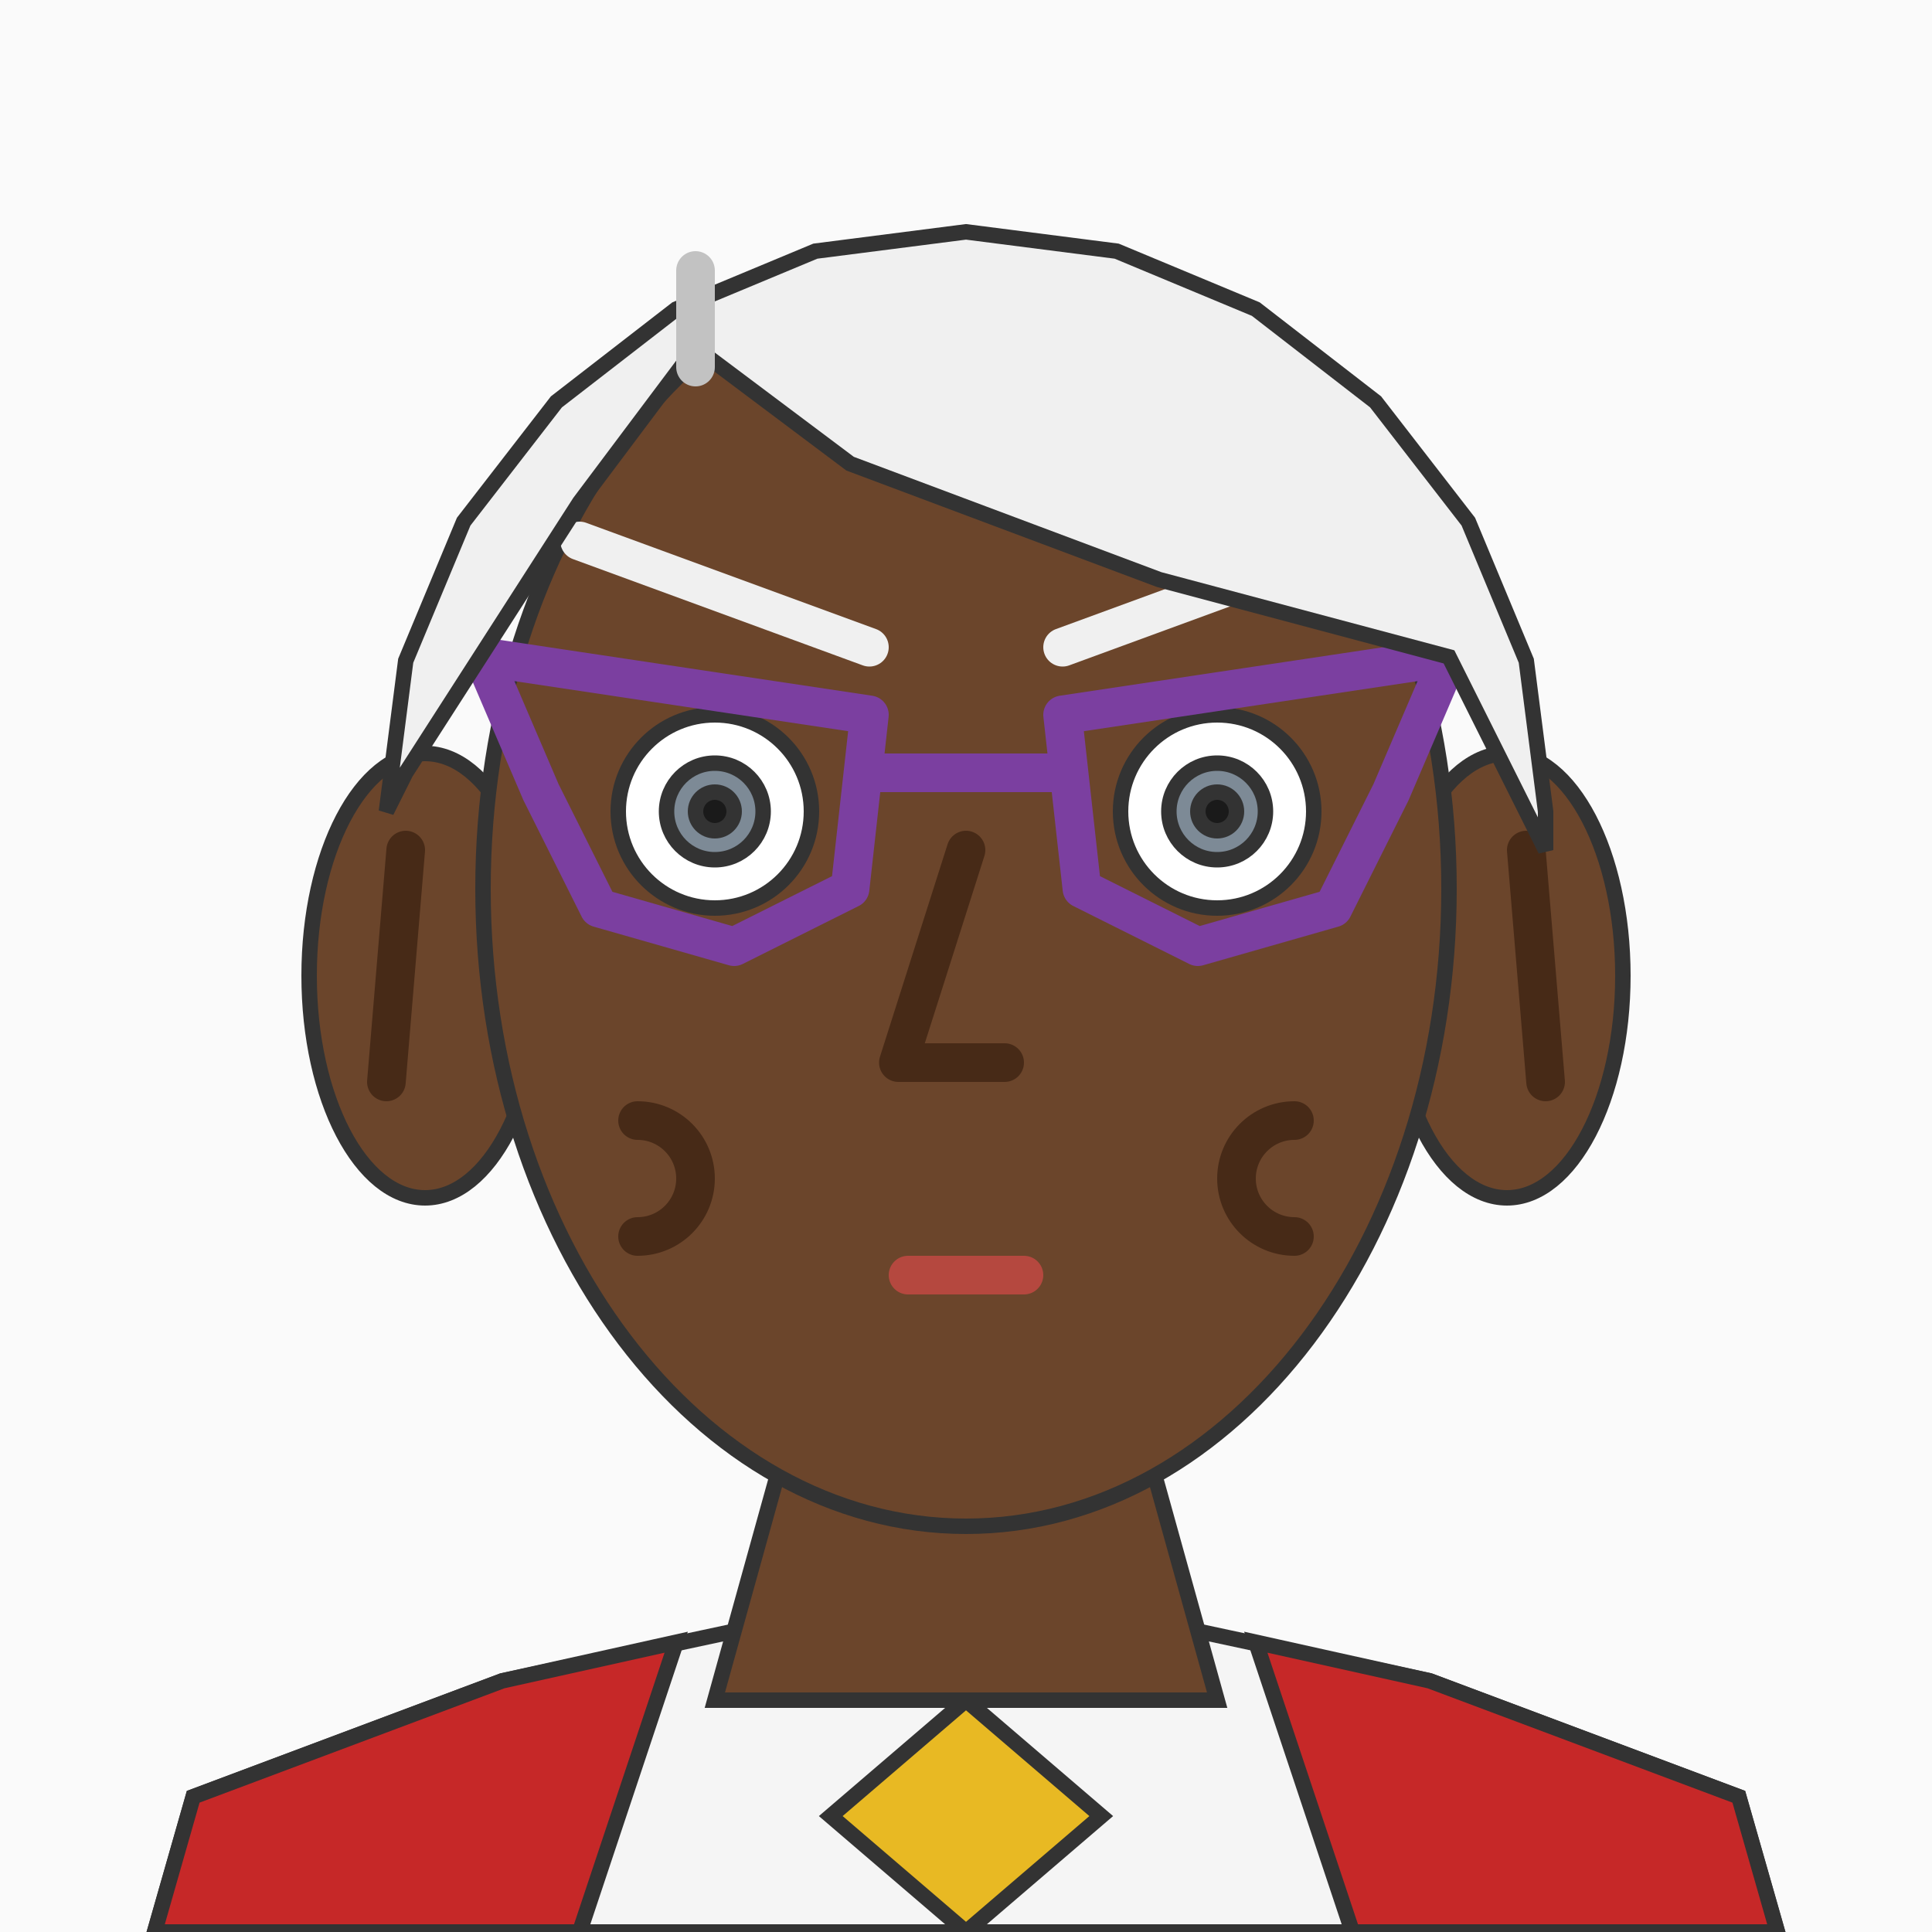
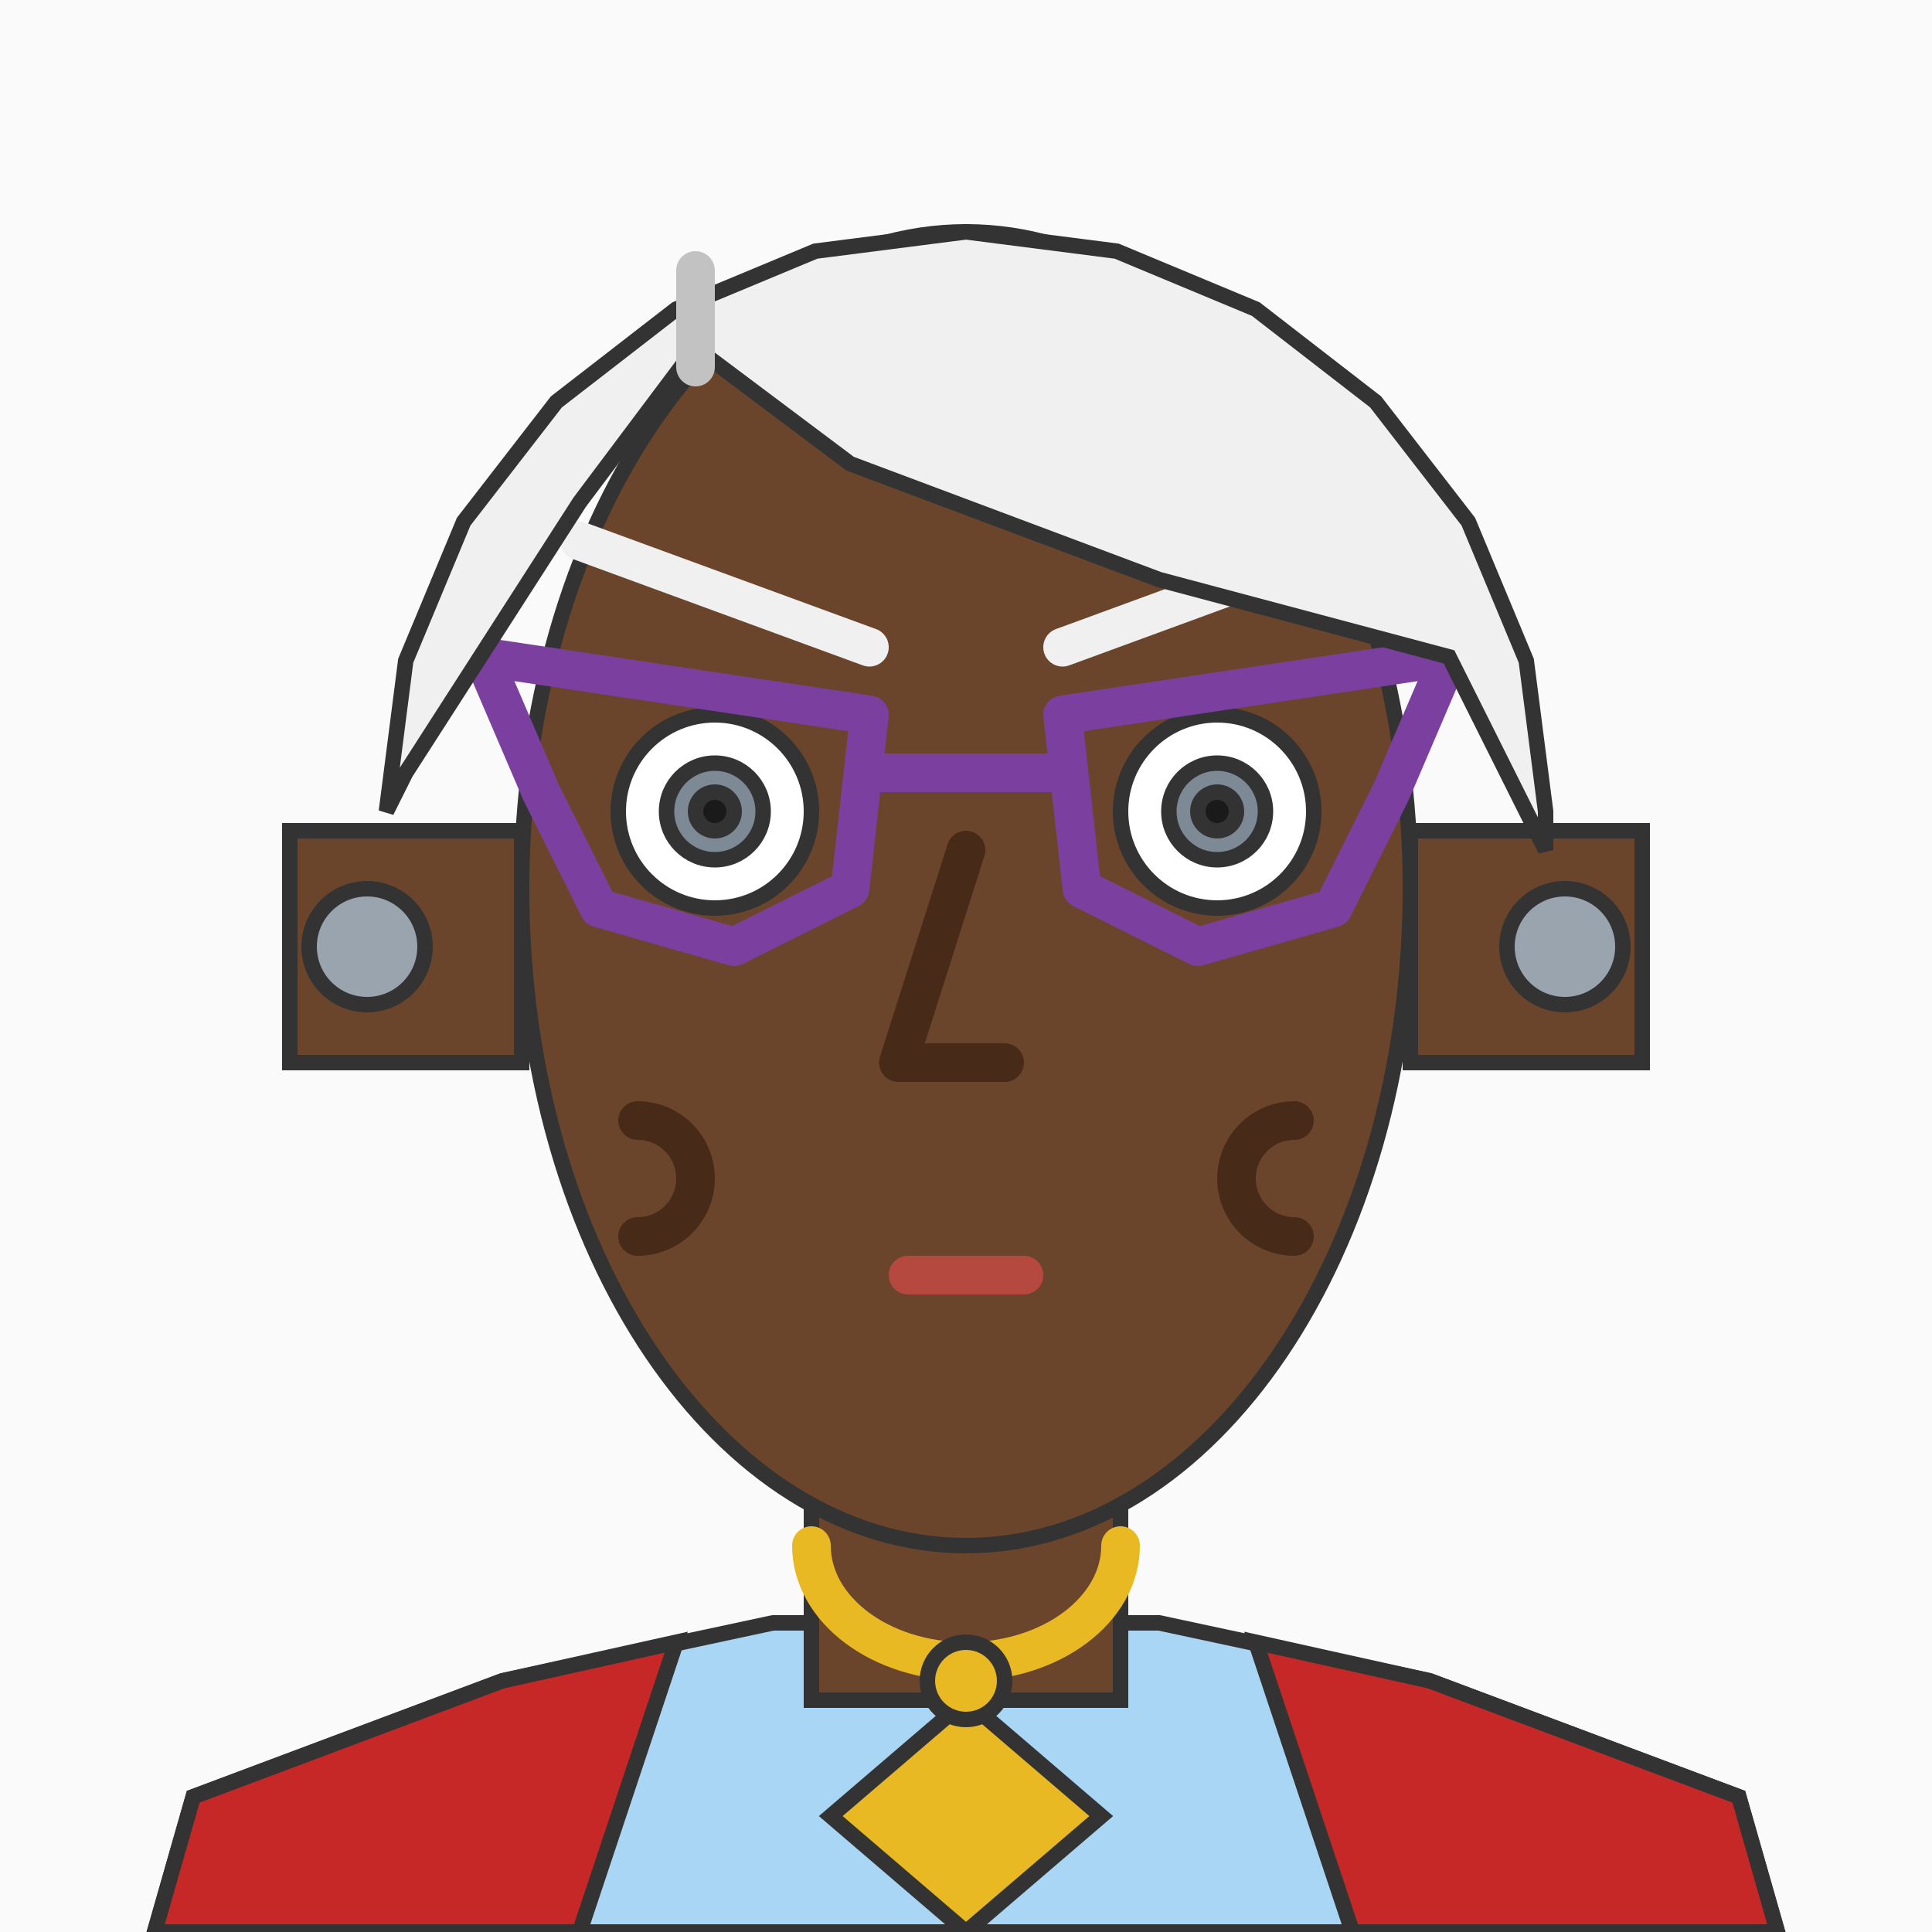
<svg xmlns="http://www.w3.org/2000/svg" viewBox="0 0 100 100" width="200" height="200">
  <rect width="100" height="100" fill="#fafafa" />
-   <polygon points="8,100 10,93 26,87 40,84 60,84 74,87 90,93 92,100" fill="#F5F5F5" stroke="#333" stroke-width="0.8" />
+   <polygon points="8,100 10,93 26,87 40,84 60,84 74,87 90,93 92,100" fill="#A9D6F5" stroke="#333" stroke-width="0.8" />
  <polygon points="8,100 10,93 26,87 35,85 30,100" fill="#C62828" stroke="#333" stroke-width="0.8" />
  <polygon points="92,100 90,93 74,87 65,85 70,100" fill="#C62828" stroke="#333" stroke-width="0.8" />
  <polygon points="50,88 57,94 50,100 43,94" fill="#E8B923" stroke="#333" stroke-width="0.8" />
-   <polygon points="42,70 58,70 63,88 37,88" fill="#6B452B" stroke="#333" stroke-width="0.8" />
-   <ellipse cx="22" cy="50.5" rx="6" ry="11.5" fill="#6B452B" stroke="#333" stroke-width="0.8" />
-   <polyline points="21,44 20,56" fill="none" stroke="#472A17" stroke-width="2" stroke-linecap="round" stroke-linejoin="round" />
-   <ellipse cx="78" cy="50.5" rx="6" ry="11.5" fill="#6B452B" stroke="#333" stroke-width="0.8" />
-   <polyline points="79,44 80,56" fill="none" stroke="#472A17" stroke-width="2" stroke-linecap="round" stroke-linejoin="round" />
-   <ellipse cx="50" cy="46" rx="25" ry="33" fill="#6B452B" stroke="#333" stroke-width="0.8" />
+   <rect x="42" y="70" width="16" height="18" fill="#6B452B" stroke="#333" stroke-width="0.8" />
+   <path d="M42 80 A8 6 0 0 0 58 80" fill="none" stroke="#E8B923" stroke-width="2" stroke-linecap="round" stroke-linejoin="round" />
+   <ellipse cx="50" cy="87" rx="2" ry="2" fill="#E8B923" stroke="#333" stroke-width="0.8" />
+   <rect x="15" y="43" width="12" height="12" fill="#6B452B" stroke="#333" stroke-width="0.8" />
+   <ellipse cx="19" cy="49" rx="3" ry="3" fill="#9AA4AE" stroke="#333" stroke-width="0.8" />
+   <rect x="73" y="43" width="12" height="12" fill="#6B452B" stroke="#333" stroke-width="0.8" />
+   <ellipse cx="81" cy="49" rx="3" ry="3" fill="#9AA4AE" stroke="#333" stroke-width="0.8" />
+   <ellipse cx="50" cy="46" rx="23" ry="34" fill="#6B452B" stroke="#333" stroke-width="0.8" />
  <path d="M33 58 A3 3 0 0 1 33 64" fill="none" stroke="#472A17" stroke-width="2" stroke-linecap="round" stroke-linejoin="round" />
  <path d="M67 58 A3 3 0 0 0 67 64" fill="none" stroke="#472A17" stroke-width="2" stroke-linecap="round" stroke-linejoin="round" />
  <polyline points="47,66 53,66" fill="none" stroke="#B5483F" stroke-width="2" stroke-linecap="round" stroke-linejoin="round" />
  <polyline points="50,44 46.5,55 52,55" fill="none" stroke="#472A17" stroke-width="2" stroke-linecap="round" stroke-linejoin="round" />
  <ellipse cx="37" cy="42" rx="5" ry="5" fill="#FFFFFF" stroke="#333" stroke-width="0.8" />
  <ellipse cx="37" cy="42" rx="2.5" ry="2.5" fill="#7D8A96" stroke="#333" stroke-width="0.8" />
  <ellipse cx="37" cy="42" rx="1" ry="1" fill="#1A1A1A" stroke="#333" stroke-width="0.8" />
  <ellipse cx="63" cy="42" rx="5" ry="5" fill="#FFFFFF" stroke="#333" stroke-width="0.8" />
  <ellipse cx="63" cy="42" rx="2.5" ry="2.5" fill="#7D8A96" stroke="#333" stroke-width="0.8" />
  <ellipse cx="63" cy="42" rx="1" ry="1" fill="#1A1A1A" stroke="#333" stroke-width="0.8" />
  <polyline points="30,28 45,33.5" fill="none" stroke="#F0F0F0" stroke-width="2" stroke-linecap="round" stroke-linejoin="round" />
  <polyline points="70,28 55,33.5" fill="none" stroke="#F0F0F0" stroke-width="2" stroke-linecap="round" stroke-linejoin="round" />
  <polyline points="25,34 45,37 44,46 38,49 31,47 28,41 25,34" fill="none" stroke="#7B3FA0" stroke-width="2" stroke-linecap="round" stroke-linejoin="round" />
  <polyline points="75,34 55,37 56,46 62,49 69,47 72,41 75,34" fill="none" stroke="#7B3FA0" stroke-width="2" stroke-linecap="round" stroke-linejoin="round" />
  <polyline points="45,40 55,40" fill="none" stroke="#7B3FA0" stroke-width="2" stroke-linecap="round" stroke-linejoin="round" />
  <polygon points="20,42 21,34.2 24,27 28.8,20.8 35,16 42.2,13 50,12 57.8,13 65,16 71.2,20.8 76,27 79,34.2 80,42 80,44 75,34 60,30 44,24 36,18 30,26 21,40" fill="#F0F0F0" stroke="#333" stroke-width="0.8" />
  <polyline points="36,14 36,19" fill="none" stroke="#C2C2C2" stroke-width="2" stroke-linecap="round" stroke-linejoin="round" />
</svg>
